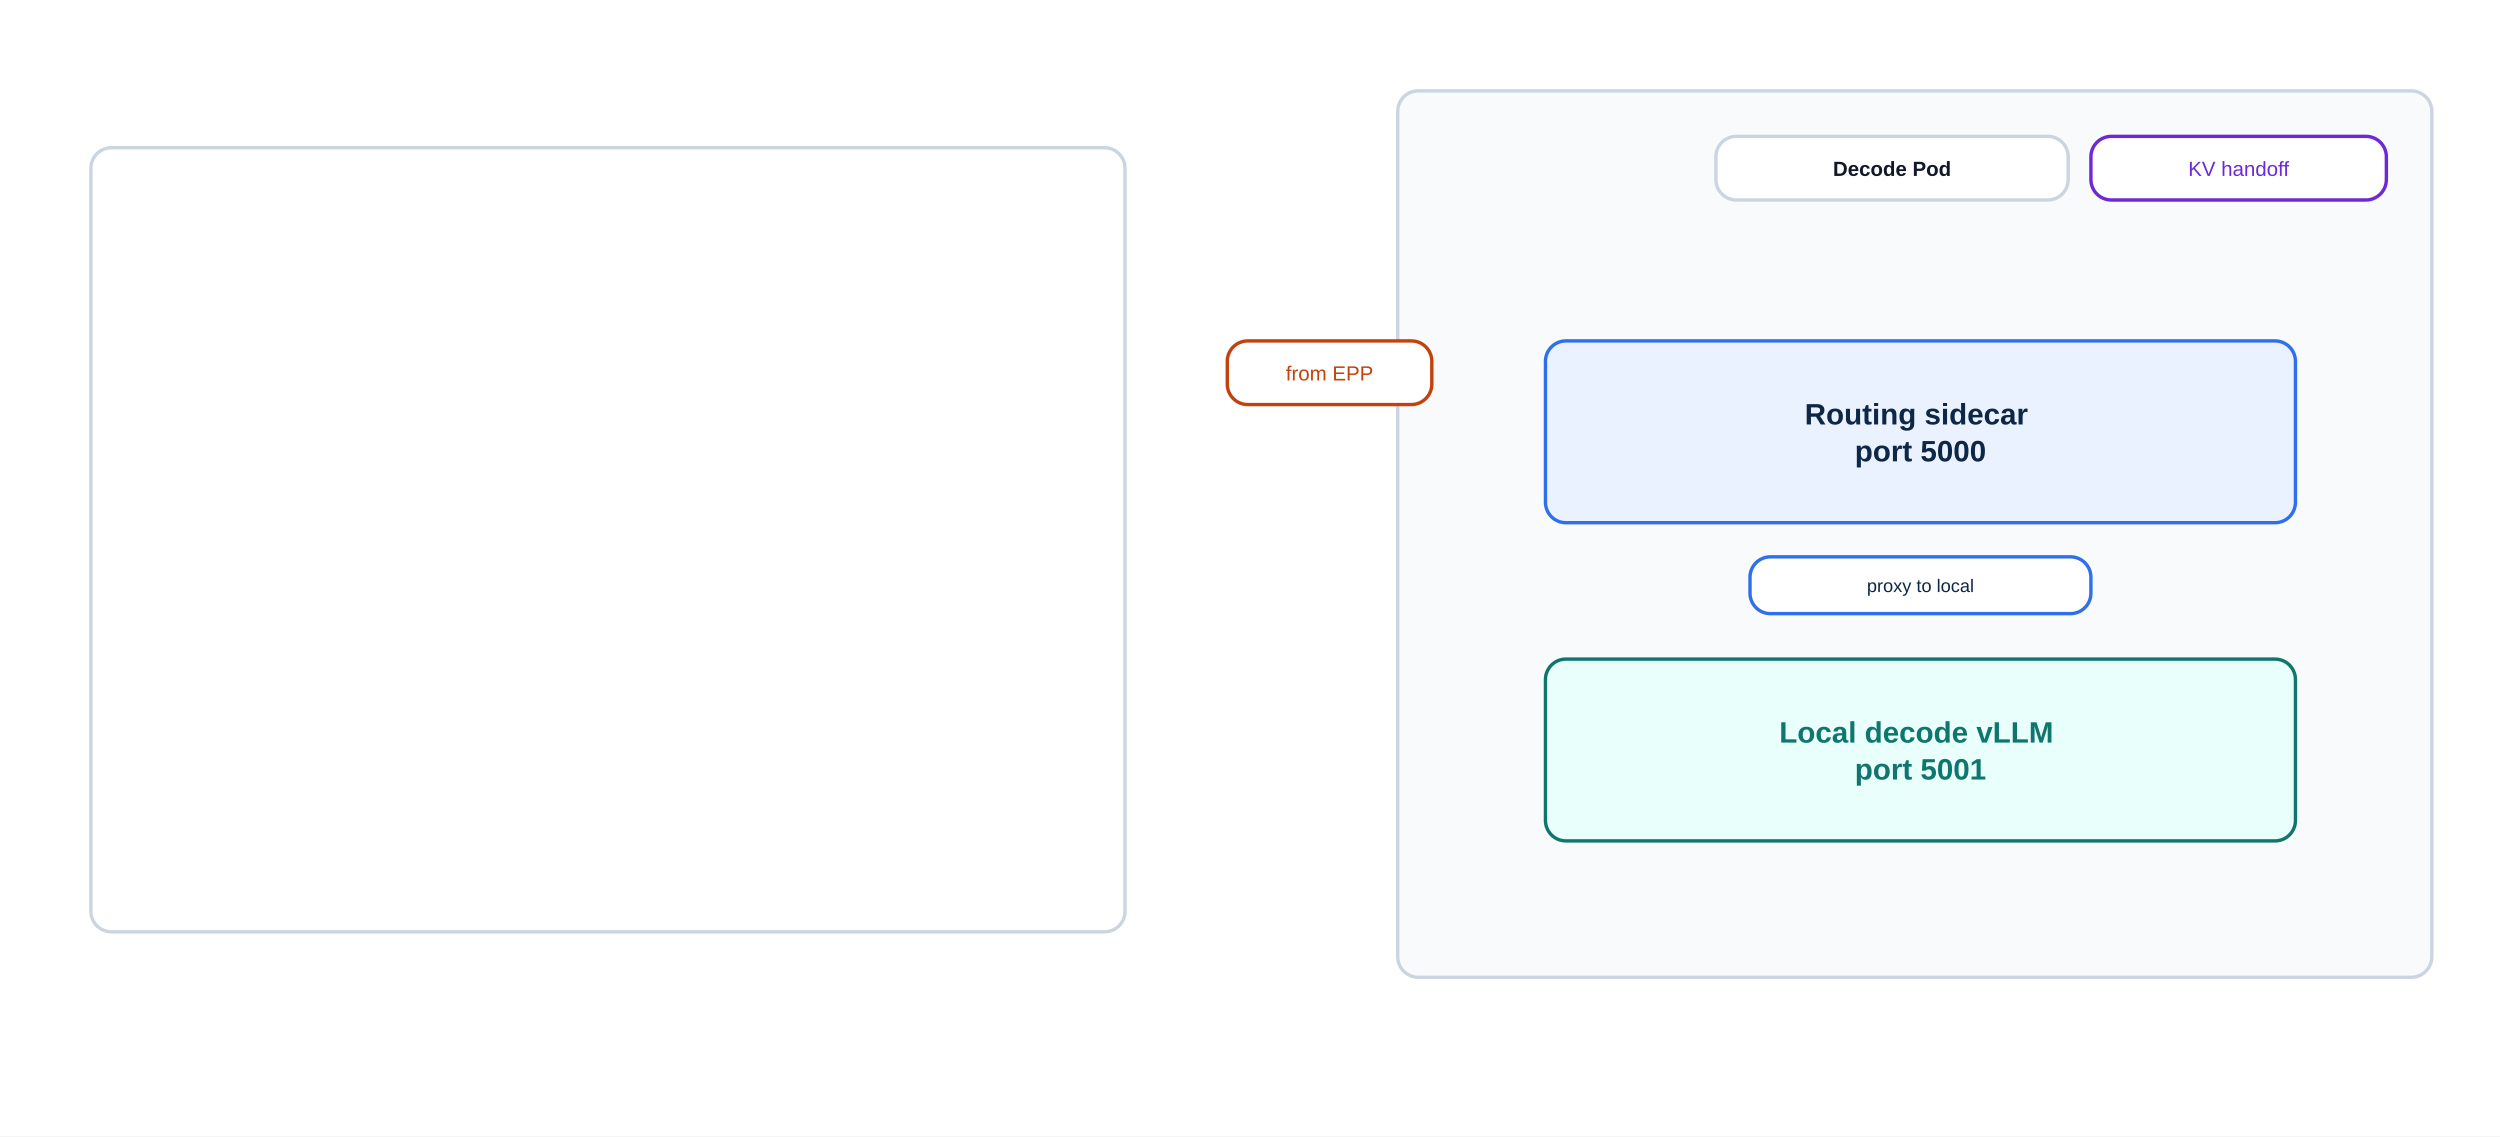
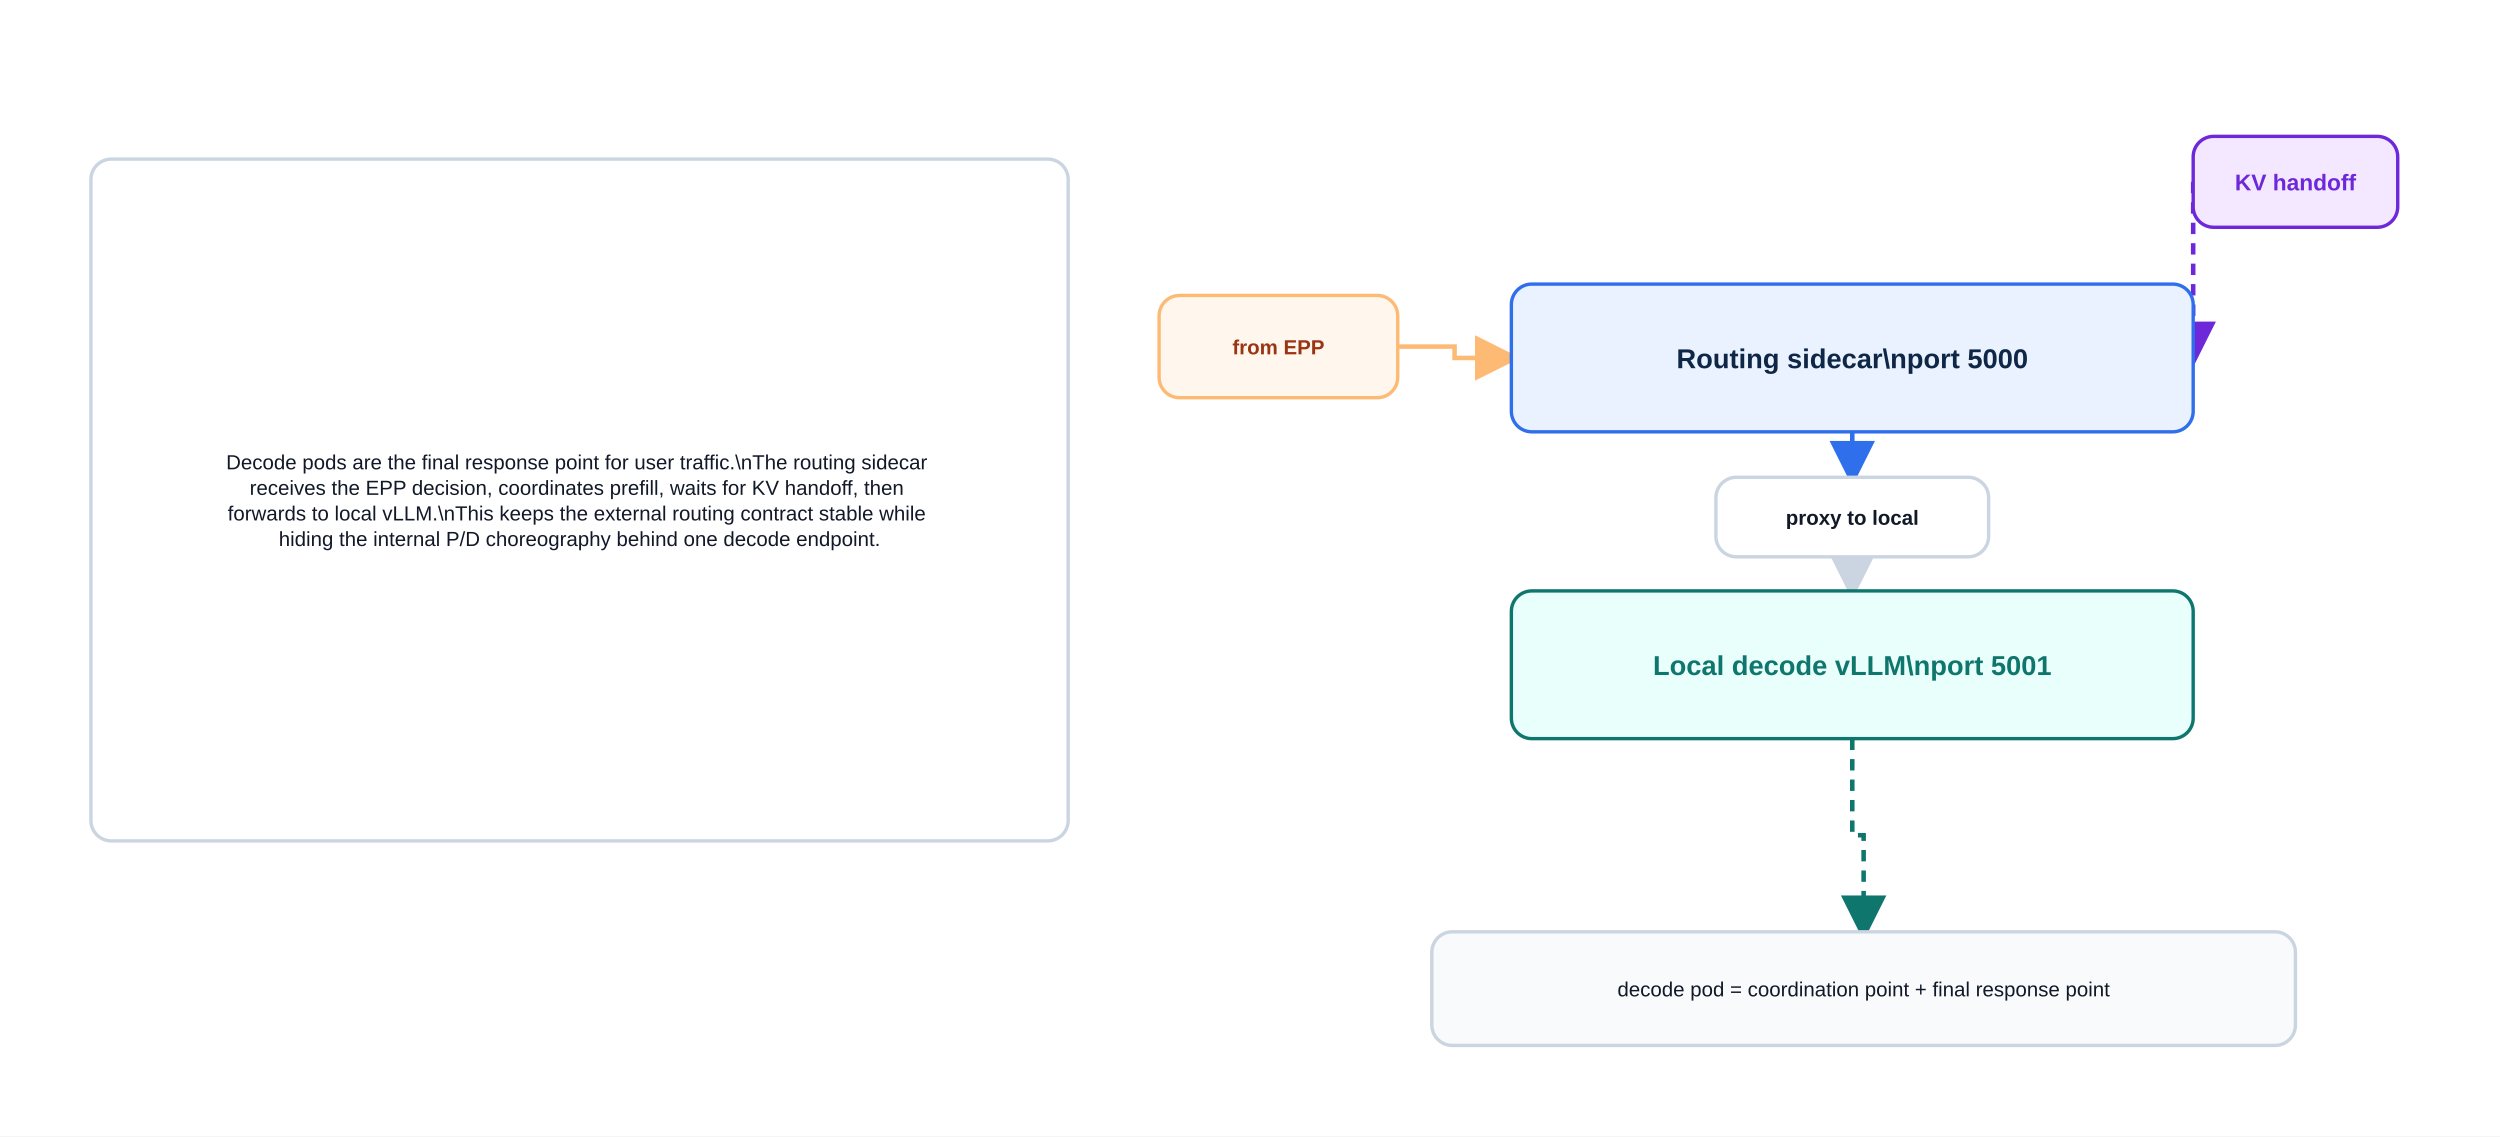
<svg xmlns="http://www.w3.org/2000/svg" width="2200" height="1000" viewBox="0 0 2200 1000">
  <defs>
-     <marker id="arrow1" markerWidth="10" markerHeight="10" refX="8" refY="5" orient="auto" markerUnits="strokeWidth">
+     <marker id="solid1" markerWidth="10" markerHeight="10" refX="8" refY="5" orient="auto" markerUnits="strokeWidth">
+       <path d="M 0 0 L 10 5 L 0 10 z" fill="#FDBA74" />
+     </marker>
+     <marker id="dash2" markerWidth="10" markerHeight="10" refX="8" refY="5" orient="auto" markerUnits="strokeWidth">
+       <path d="M 0 0 L 10 5 L 0 10 z" fill="#6D28D9" />
+     </marker>
+     <marker id="solid3" markerWidth="10" markerHeight="10" refX="8" refY="5" orient="auto" markerUnits="strokeWidth">
      <path d="M 0 0 L 10 5 L 0 10 z" fill="#2F6FEB" />
+     </marker>
+     <marker id="solid4" markerWidth="10" markerHeight="10" refX="8" refY="5" orient="auto" markerUnits="strokeWidth">
+       <path d="M 0 0 L 10 5 L 0 10 z" fill="#CBD5E1" />
+     </marker>
+     <marker id="dash5" markerWidth="10" markerHeight="10" refX="8" refY="5" orient="auto" markerUnits="strokeWidth">
+       <path d="M 0 0 L 10 5 L 0 10 z" fill="#0F766E" />
    </marker>
  </defs>
  <rect x="0" y="0" width="2200" height="1000" fill="#FFFFFF" />
-   <path d="M 1690.0 460.0 L 1690.0 580.0" fill="none" stroke="#2F6FEB" stroke-width="5.0" marker-end="url(#arrow1)" />
-   <rect x="80.0" y="130.0" width="910.0" height="690.0" rx="18" ry="18" fill="#FFFFFF" stroke="#CBD5E1" stroke-width="3" />
-   <rect x="1230.0" y="80.0" width="910.0" height="780.0" rx="18" ry="18" fill="#F8FAFC" stroke="#CBD5E1" stroke-width="3" />
-   <rect x="1510.0" y="120.0" width="310.0" height="56.0" rx="18" ry="18" fill="#FFFFFF" stroke="#CBD5E1" stroke-width="3" />
-   <text x="1665.0" y="154.8" text-anchor="middle" font-family="Aptos, Arial, sans-serif" font-size="18" font-weight="700" fill="#111827">
-     <tspan x="1665.0" dy="0.0">Decode Pod</tspan>
+   <path d="M 1230.0 305.0 L 1280.0 305.0 L 1280.0 315.0 L 1330.0 315.0" fill="none" stroke="#FDBA74" stroke-width="4" marker-end="url(#solid1)" />
+   <path d="M 1930.0 160.0 L 1930.0 315.0" fill="none" stroke="#6D28D9" stroke-width="4" stroke-dasharray="10 8" marker-end="url(#dash2)" />
+   <path d="M 1630.0 380.0 L 1630.0 420.0" fill="none" stroke="#2F6FEB" stroke-width="4" marker-end="url(#solid3)" />
+   <path d="M 1630.0 490.0 L 1630.0 520.0" fill="none" stroke="#CBD5E1" stroke-width="4" marker-end="url(#solid4)" />
+   <path d="M 1630.0 650.0 L 1630.0 735.0 L 1640.0 735.0 L 1640.0 820.0" fill="none" stroke="#0F766E" stroke-width="4" stroke-dasharray="10 8" marker-end="url(#dash5)" />
+   <rect x="80.0" y="140.0" width="860.0" height="600.0" rx="18" ry="18" fill="#FFFFFF" stroke="#CBD5E1" stroke-width="3" />
+   <text x="510.0" y="413.0" text-anchor="middle" font-family="Aptos, Arial, sans-serif" font-size="18" font-weight="400" fill="#111827">
+     <tspan x="510.0" dy="0.0">Decode pods are the final response point for user traffic.\nThe routing sidecar</tspan>
+     <tspan x="510.0" dy="22.5">receives the EPP decision, coordinates prefill, waits for KV handoff, then</tspan>
+     <tspan x="510.0" dy="22.5">forwards to local vLLM.\nThis keeps the external routing contract stable while</tspan>
+     <tspan x="510.0" dy="22.5">hiding the internal P/D choreography behind one decode endpoint.</tspan>
  </text>
-   <rect x="1360.0" y="300.0" width="660.0" height="160.0" rx="18" ry="18" fill="#EAF2FF" stroke="#2F6FEB" stroke-width="3" />
-   <text x="1690.0" y="373.5" text-anchor="middle" font-family="Aptos, Arial, sans-serif" font-size="26" font-weight="700" fill="#0F2747">
-     <tspan x="1690.0" dy="0.0">Routing sidecar</tspan>
-     <tspan x="1690.0" dy="32.5">port 5000</tspan>
+   <rect x="1020.0" y="260.0" width="210.0" height="90.0" rx="18" ry="18" fill="#FFF7ED" stroke="#FDBA74" stroke-width="3" />
+   <text x="1125.0" y="311.8" text-anchor="middle" font-family="Aptos, Arial, sans-serif" font-size="18" font-weight="700" fill="#9A3412">
+     <tspan x="1125.0" dy="0.0">from EPP</tspan>
  </text>
-   <rect x="1360.0" y="580.0" width="660.0" height="160.0" rx="18" ry="18" fill="#E8FFFB" stroke="#0F766E" stroke-width="3" />
-   <text x="1690.0" y="653.5" text-anchor="middle" font-family="Aptos, Arial, sans-serif" font-size="26" font-weight="700" fill="#0F766E">
-     <tspan x="1690.0" dy="0.0">Local decode vLLM</tspan>
-     <tspan x="1690.0" dy="32.5">port 5001</tspan>
+   <rect x="1330.0" y="250.0" width="600.0" height="130.0" rx="18" ry="18" fill="#EAF2FF" stroke="#2F6FEB" stroke-width="3" />
+   <text x="1630.0" y="324.0" text-anchor="middle" font-family="Aptos, Arial, sans-serif" font-size="24" font-weight="700" fill="#0F2747">
+     <tspan x="1630.0" dy="0.0">Routing sidecar\nport 5000</tspan>
  </text>
-   <rect x="1080.0" y="300.0" width="180.0" height="56.0" rx="18" ry="18" fill="#FFFFFF" stroke="#C2410C" stroke-width="3" />
-   <text x="1170.0" y="334.8" text-anchor="middle" font-family="Aptos, Arial, sans-serif" font-size="18" font-weight="400" fill="#C2410C">
-     <tspan x="1170.0" dy="0.0">from EPP</tspan>
+   <rect x="1930.0" y="120.0" width="180.0" height="80.0" rx="18" ry="18" fill="#F3E8FF" stroke="#6D28D9" stroke-width="3" />
+   <text x="2020.0" y="167.5" text-anchor="middle" font-family="Aptos, Arial, sans-serif" font-size="20" font-weight="700" fill="#6D28D9">
+     <tspan x="2020.0" dy="0.0">KV handoff</tspan>
  </text>
-   <rect x="1540.0" y="490.0" width="300.0" height="50.0" rx="18" ry="18" fill="#FFFFFF" stroke="#2F6FEB" stroke-width="3" />
-   <text x="1690.0" y="521.0" text-anchor="middle" font-family="Aptos, Arial, sans-serif" font-size="16" font-weight="400" fill="#0F2747">
-     <tspan x="1690.0" dy="0.0">proxy to local</tspan>
+   <rect x="1330.0" y="520.0" width="600.0" height="130.0" rx="18" ry="18" fill="#E8FFFB" stroke="#0F766E" stroke-width="3" />
+   <text x="1630.0" y="594.0" text-anchor="middle" font-family="Aptos, Arial, sans-serif" font-size="24" font-weight="700" fill="#0F766E">
+     <tspan x="1630.0" dy="0.0">Local decode vLLM\nport 5001</tspan>
  </text>
-   <rect x="1840.0" y="120.0" width="260.0" height="56.0" rx="18" ry="18" fill="#FFFFFF" stroke="#6D28D9" stroke-width="3" />
-   <text x="1970.0" y="154.8" text-anchor="middle" font-family="Aptos, Arial, sans-serif" font-size="18" font-weight="400" fill="#6D28D9">
-     <tspan x="1970.0" dy="0.0">KV handoff</tspan>
+   <rect x="1510.0" y="420.0" width="240.0" height="70.0" rx="18" ry="18" fill="#FFFFFF" stroke="#CBD5E1" stroke-width="3" />
+   <text x="1630.0" y="461.8" text-anchor="middle" font-family="Aptos, Arial, sans-serif" font-size="18" font-weight="700" fill="#111827">
+     <tspan x="1630.0" dy="0.0">proxy to local</tspan>
+   </text>
+   <rect x="1260.0" y="820.0" width="760.0" height="100.0" rx="18" ry="18" fill="#F8FAFC" stroke="#CBD5E1" stroke-width="3" />
+   <text x="1640.0" y="876.8" text-anchor="middle" font-family="Aptos, Arial, sans-serif" font-size="18" font-weight="400" fill="#111827">
+     <tspan x="1640.0" dy="0.0">decode pod = coordination point + final response point</tspan>
  </text>
</svg>
